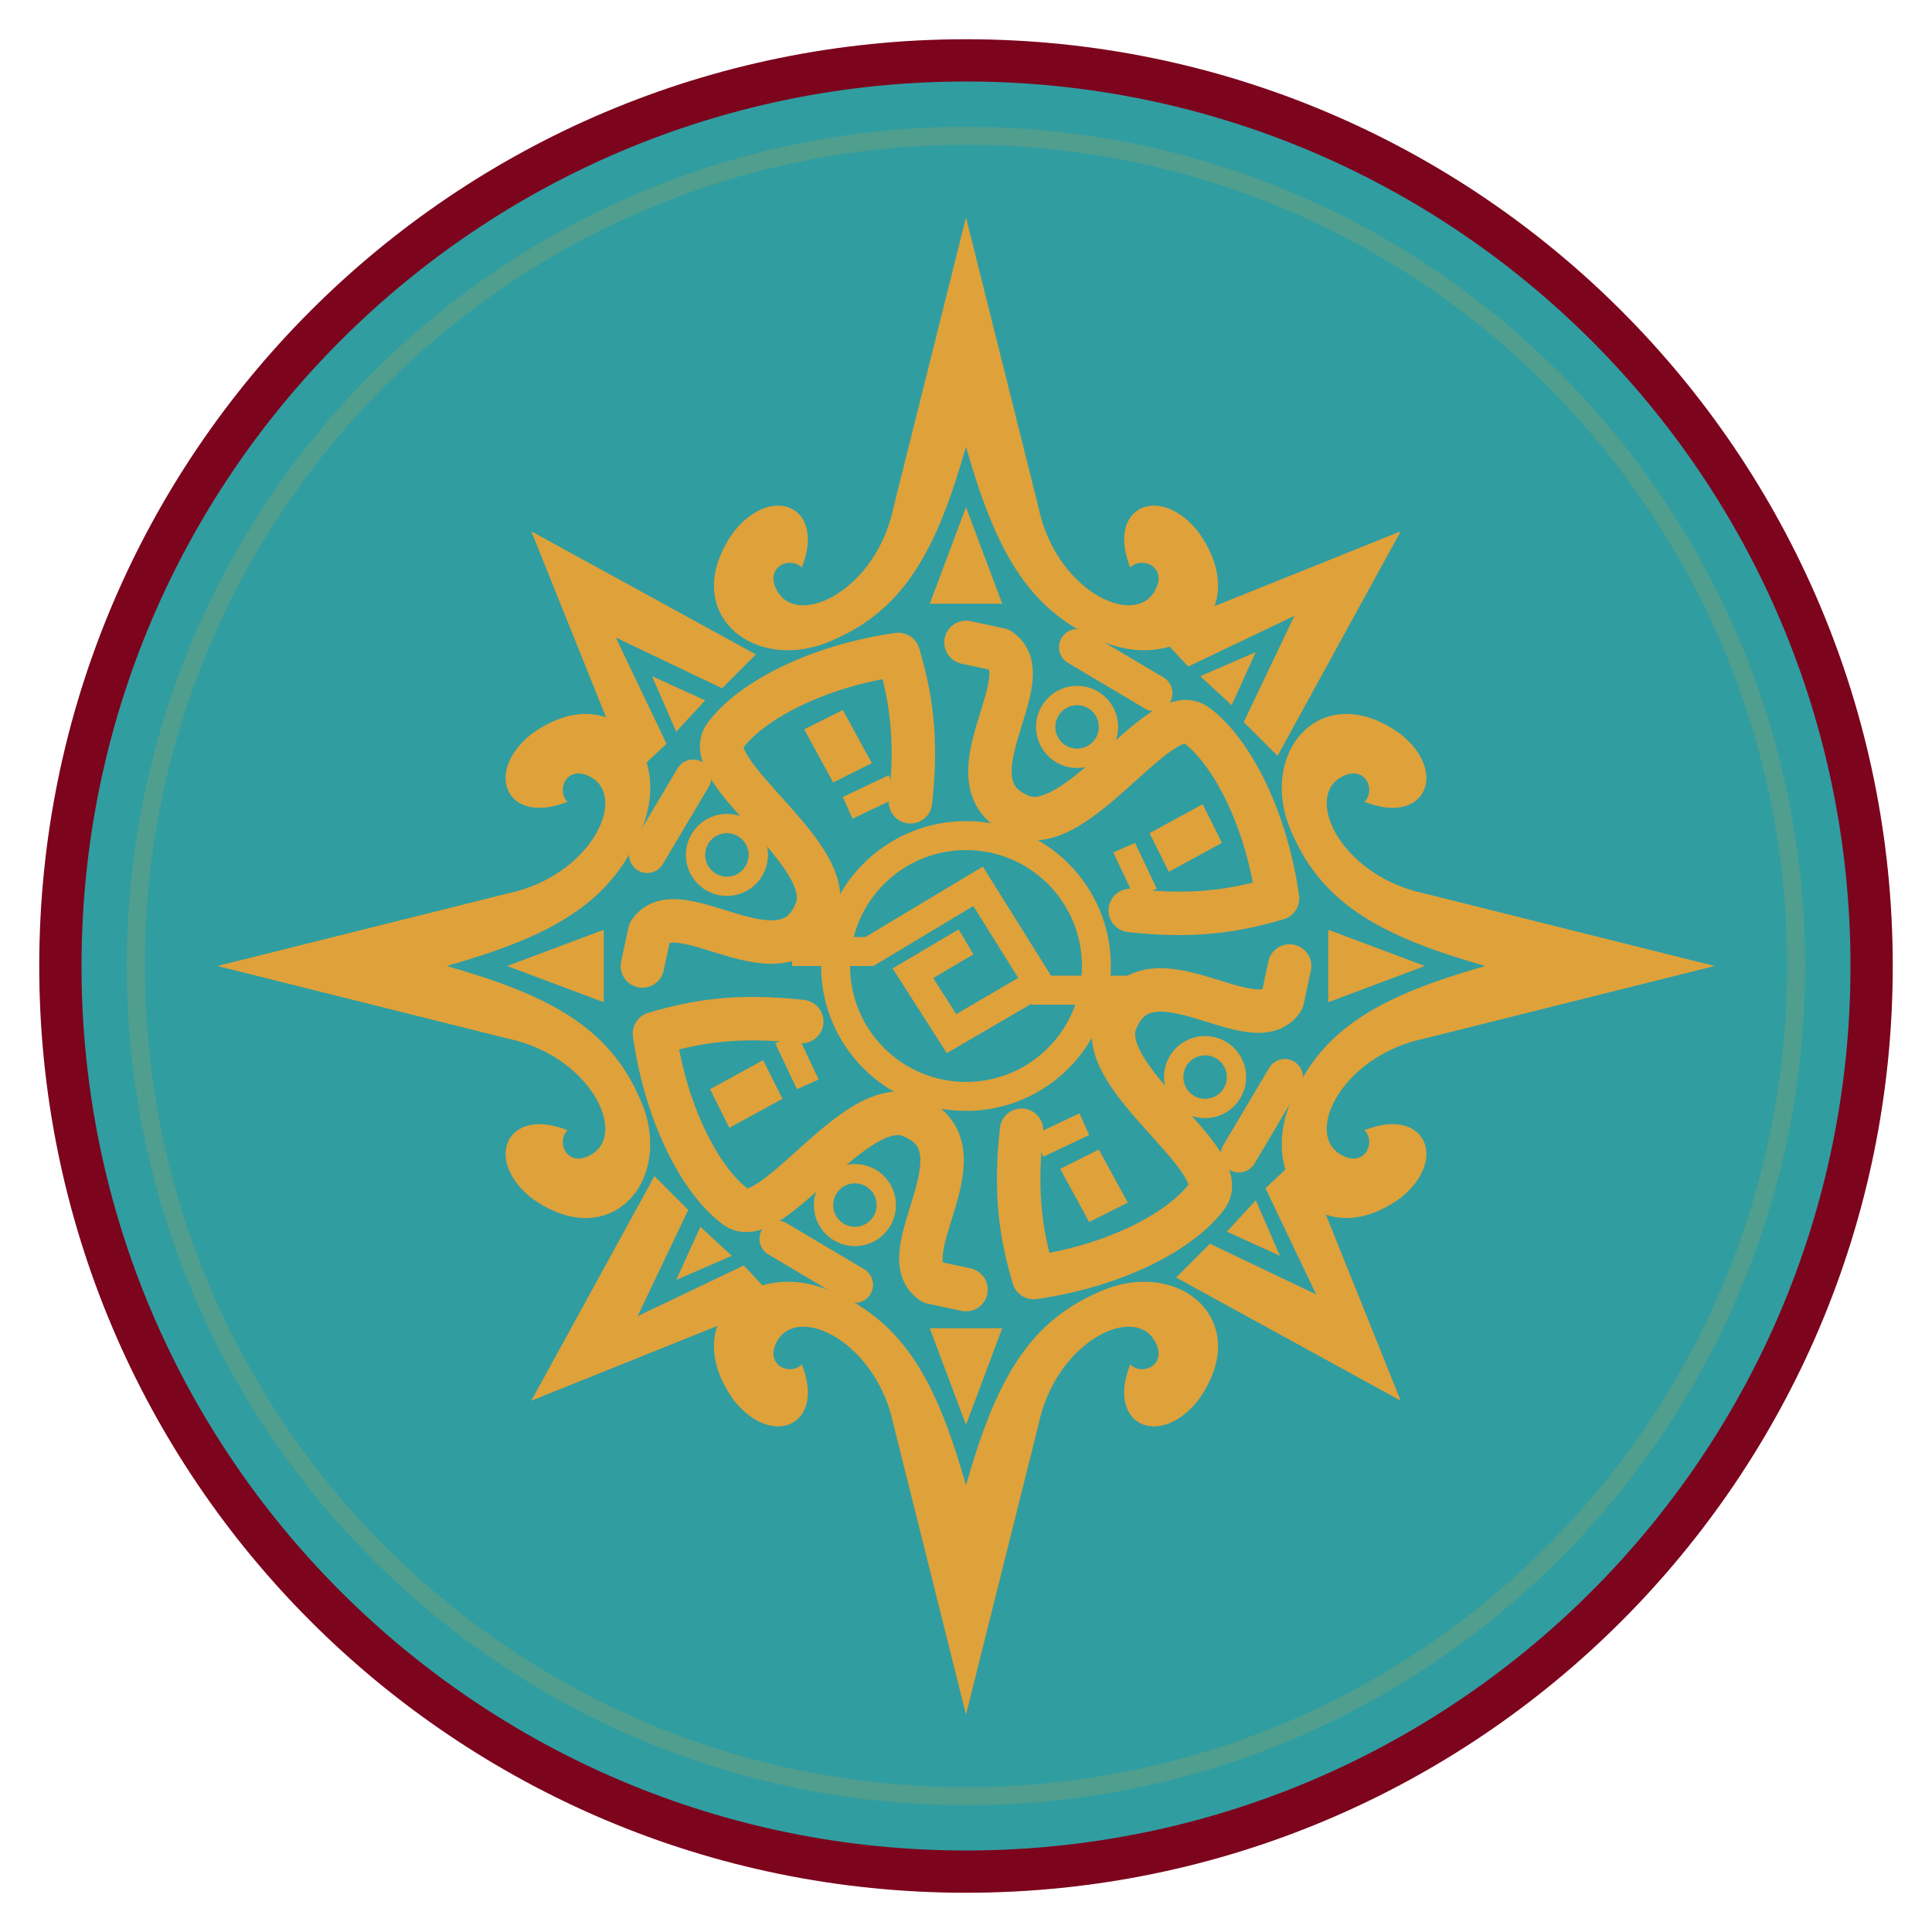
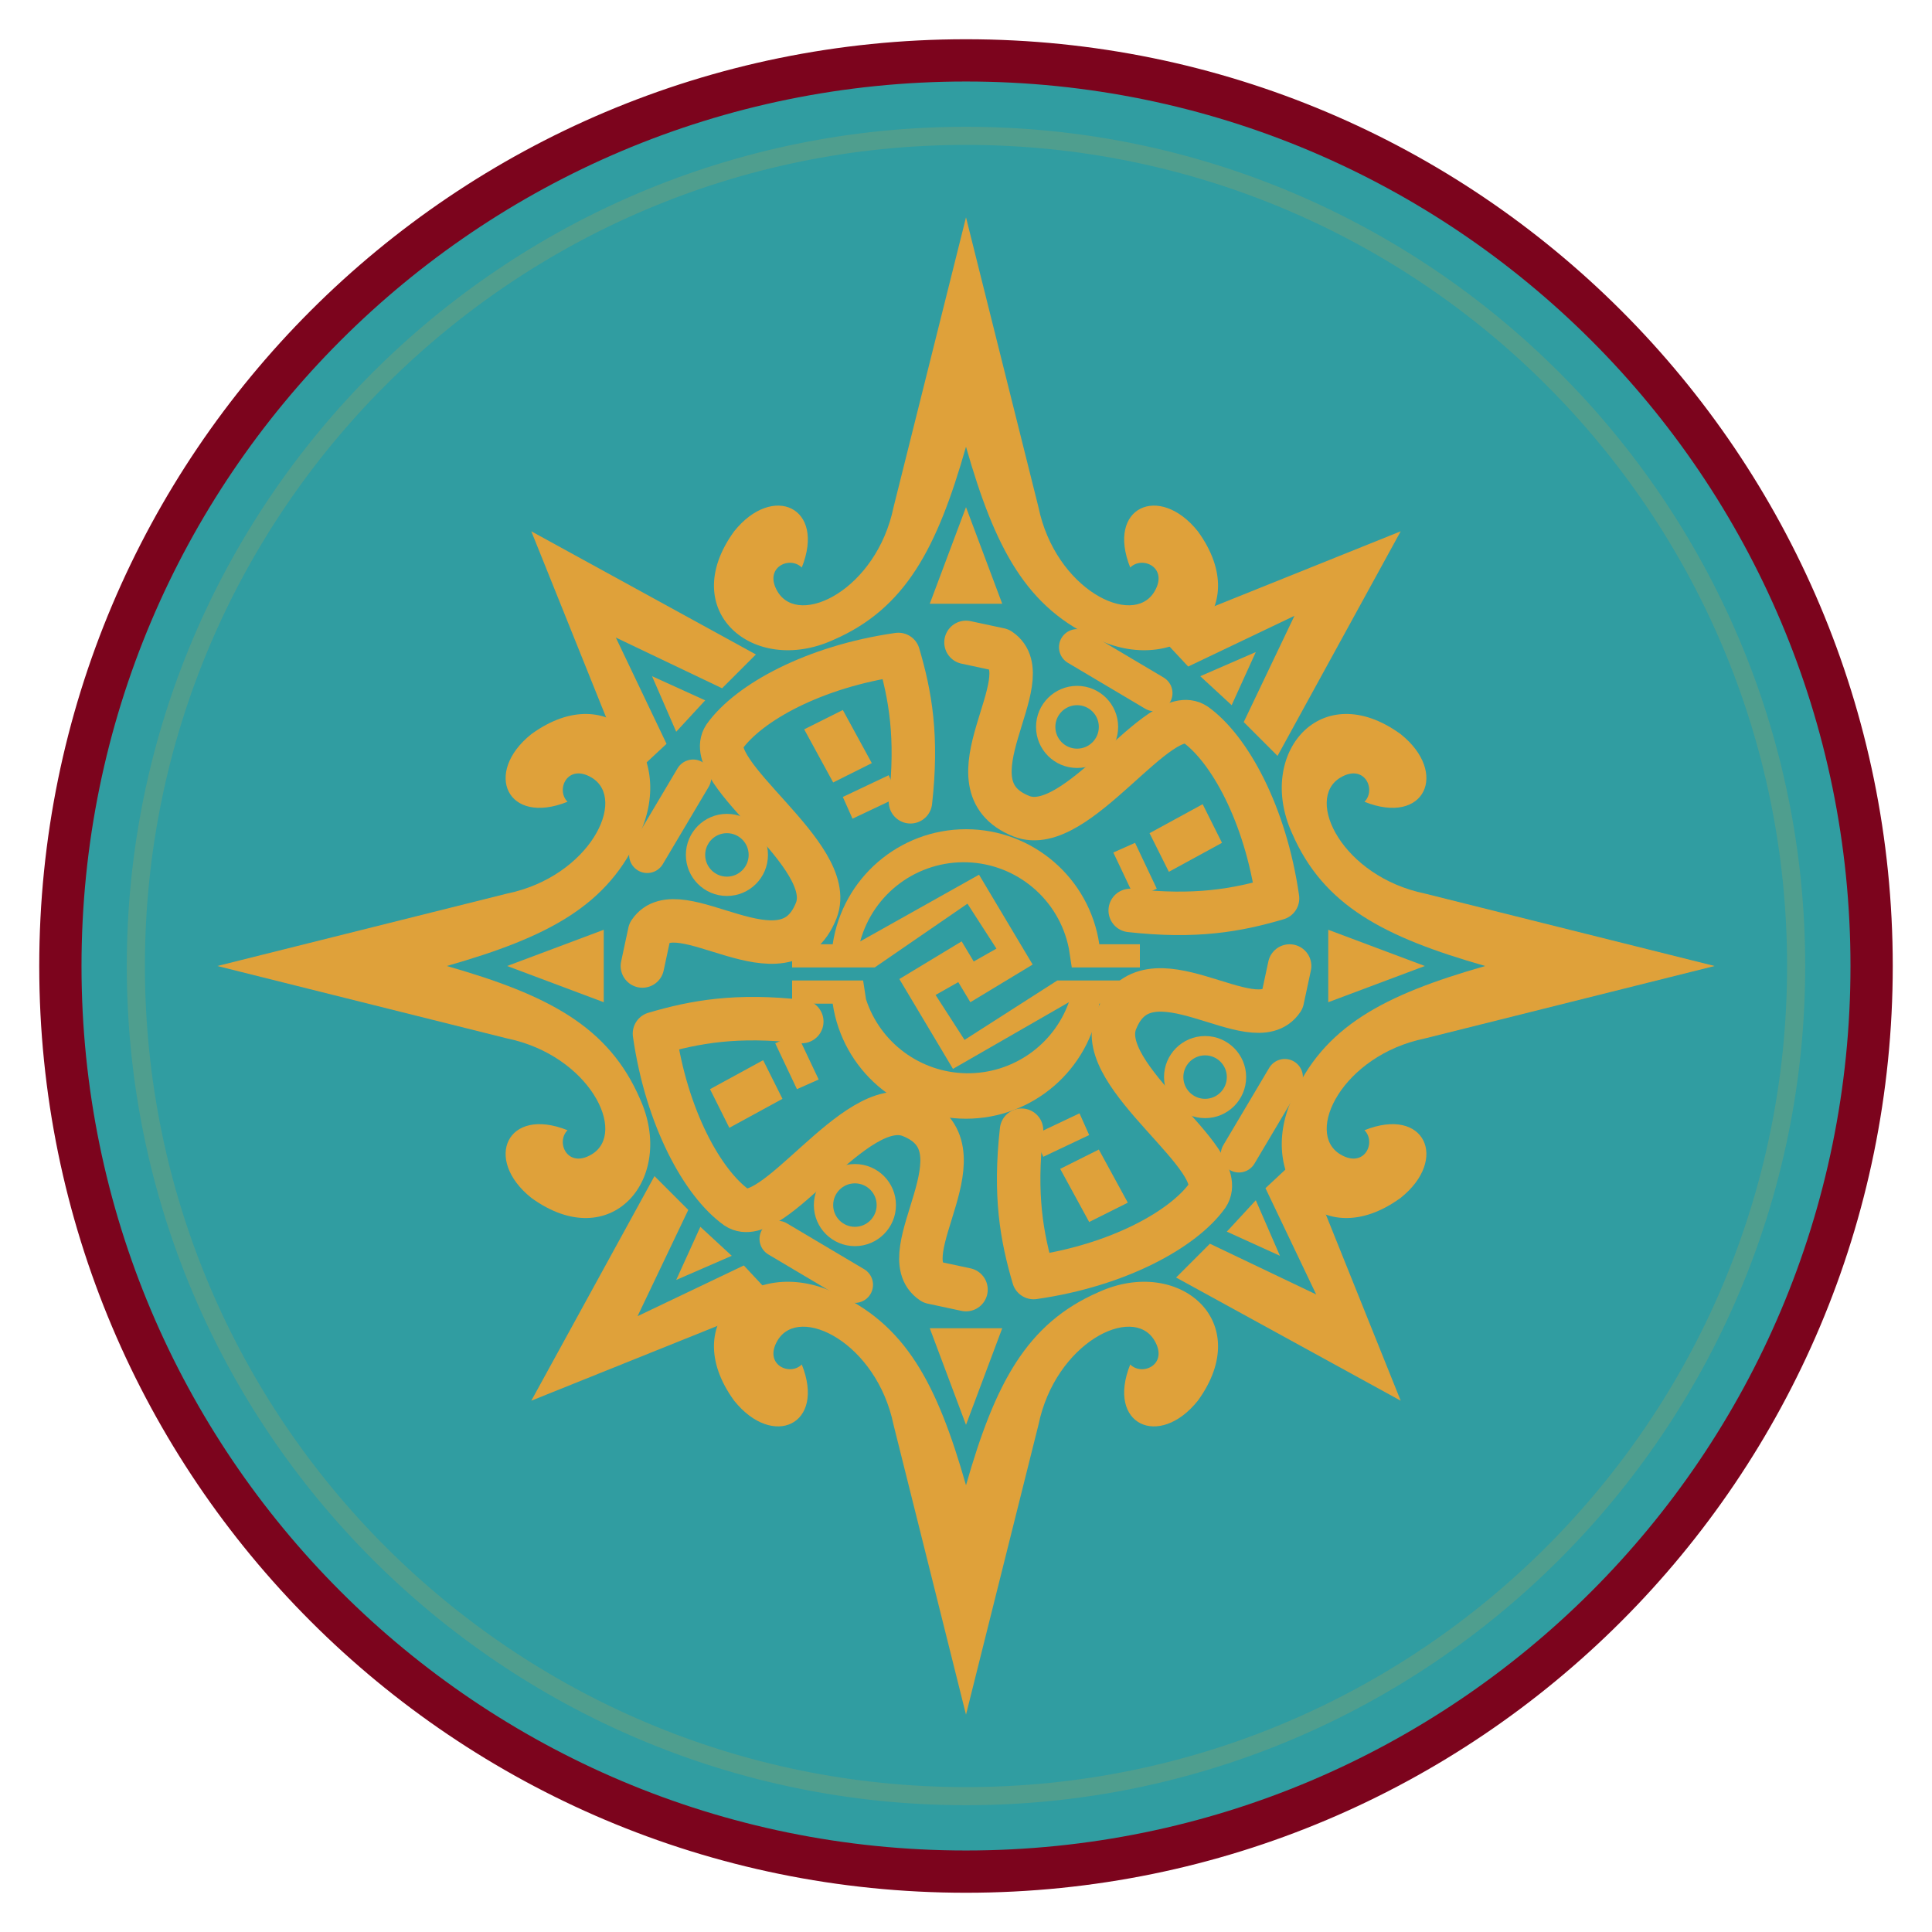
<svg xmlns="http://www.w3.org/2000/svg" viewBox="0 0 64 64" style="--main:#DFA13A;--detail:#7C041D;--base:#309DA1;--blue:#64B2CA">
  <circle cx="32" cy="32" r="30" fill="#309DA1" stroke="#7C041D" stroke-width="1.4" />
  <circle cx="32" cy="32" r="27.5" fill="none" stroke="#DFA13A" stroke-opacity=".18" stroke-width=".6" />
  <g transform="translate(6.4 6.4) scale(.8)">
    <g fill="#DFA13A">
      <g transform="rotate(0 32 32)">
        <path d="M32 1L35 13C35.7 16.4 38.9 18 39.8 16.5C40.4 15.5 39.3 15 38.8 15.5C37.8 13 40 12 41.6 14C44 17.3 40.8 20 37.5 18.5C34.5 17.2 33.2 14.7 32 10.5C30.8 14.7 29.5 17.2 26.5 18.5C23.2 20 20 17.3 22.4 14C24 12 26.2 13 25.2 15.5C24.7 15 23.6 15.5 24.2 16.5C25.1 18 28.3 16.4 29 13Z" />
        <path d="M32 13L33.5 17H30.5Z" />
        <path d="M14 14L23.3 19.1L21.9 20.5L17.5 18.4L19.6 22.8L18.1 24.2Z" />
        <path d="M19 20L21.2 21L20 22.3Z" />
        <path d="M29.7 25.2C30 22.5 29.7 20.8 29.2 19.1C25.7 19.6 23 21.1 22 22.5C21 24 26.7 27.4 25.8 29.7C24.5 33 20.1 28.8 18.9 30.6L18.6 32" fill="none" stroke="#DFA13A" stroke-width="1.8" stroke-linecap="round" stroke-linejoin="round" />
        <path d="M20.7 24.2L18.8 27.4" fill="none" stroke="#DFA13A" stroke-width="1.5" stroke-linecap="round" />
        <circle cx="22.1" cy="27.4" r="1.3" fill="none" stroke="#DFA13A" stroke-width=".8" />
        <path d="M25.3 22.2L26.9 21.4L28.1 23.6L26.5 24.4ZM26.9 25L28.8 24.1L29.2 25L27.3 25.9Z" />
      </g>
      <g transform="rotate(90 32 32)">
        <path d="M32 1L35 13C35.7 16.4 38.9 18 39.8 16.5C40.4 15.5 39.3 15 38.8 15.5C37.8 13 40 12 41.6 14C44 17.3 40.8 20 37.5 18.5C34.5 17.2 33.2 14.7 32 10.5C30.8 14.7 29.5 17.2 26.5 18.5C23.2 20 20 17.3 22.4 14C24 12 26.2 13 25.2 15.5C24.7 15 23.6 15.5 24.2 16.5C25.1 18 28.3 16.4 29 13Z" />
        <path d="M32 13L33.5 17H30.5Z" />
        <path d="M14 14L23.3 19.1L21.9 20.5L17.5 18.4L19.6 22.8L18.1 24.2Z" />
        <path d="M19 20L21.2 21L20 22.3Z" />
        <path d="M29.7 25.2C30 22.5 29.7 20.8 29.2 19.1C25.7 19.6 23 21.1 22 22.5C21 24 26.7 27.4 25.8 29.7C24.5 33 20.1 28.8 18.9 30.6L18.6 32" fill="none" stroke="#DFA13A" stroke-width="1.8" stroke-linecap="round" stroke-linejoin="round" />
        <path d="M20.7 24.2L18.8 27.4" fill="none" stroke="#DFA13A" stroke-width="1.5" stroke-linecap="round" />
        <circle cx="22.1" cy="27.4" r="1.3" fill="none" stroke="#DFA13A" stroke-width=".8" />
        <path d="M25.3 22.2L26.9 21.4L28.1 23.6L26.5 24.4ZM26.9 25L28.8 24.1L29.2 25L27.3 25.9Z" />
      </g>
      <g transform="rotate(180 32 32)">
        <path d="M32 1L35 13C35.7 16.4 38.9 18 39.8 16.5C40.4 15.5 39.3 15 38.8 15.5C37.8 13 40 12 41.6 14C44 17.3 40.8 20 37.5 18.5C34.5 17.2 33.2 14.7 32 10.5C30.8 14.7 29.5 17.2 26.5 18.5C23.2 20 20 17.3 22.4 14C24 12 26.2 13 25.2 15.5C24.7 15 23.6 15.5 24.2 16.5C25.1 18 28.3 16.4 29 13Z" />
        <path d="M32 13L33.5 17H30.5Z" />
        <path d="M14 14L23.3 19.1L21.9 20.5L17.5 18.4L19.6 22.8L18.1 24.2Z" />
        <path d="M19 20L21.2 21L20 22.3Z" />
        <path d="M29.7 25.2C30 22.5 29.7 20.8 29.2 19.1C25.7 19.6 23 21.1 22 22.5C21 24 26.7 27.4 25.8 29.7C24.5 33 20.1 28.8 18.9 30.6L18.6 32" fill="none" stroke="#DFA13A" stroke-width="1.8" stroke-linecap="round" stroke-linejoin="round" />
        <path d="M20.7 24.2L18.8 27.4" fill="none" stroke="#DFA13A" stroke-width="1.5" stroke-linecap="round" />
        <circle cx="22.1" cy="27.4" r="1.3" fill="none" stroke="#DFA13A" stroke-width=".8" />
        <path d="M25.3 22.2L26.9 21.4L28.1 23.6L26.5 24.4ZM26.9 25L28.8 24.1L29.2 25L27.3 25.9Z" />
      </g>
      <g transform="rotate(270 32 32)">
        <path d="M32 1L35 13C35.7 16.4 38.9 18 39.8 16.5C40.4 15.5 39.3 15 38.8 15.5C37.8 13 40 12 41.6 14C44 17.3 40.8 20 37.5 18.5C34.5 17.2 33.2 14.7 32 10.5C30.8 14.7 29.5 17.2 26.5 18.5C23.2 20 20 17.3 22.4 14C24 12 26.2 13 25.2 15.5C24.7 15 23.6 15.5 24.2 16.5C25.1 18 28.3 16.4 29 13Z" />
        <path d="M32 13L33.5 17H30.5Z" />
        <path d="M14 14L23.3 19.1L21.9 20.5L17.5 18.4L19.6 22.8L18.1 24.2Z" />
        <path d="M19 20L21.2 21L20 22.3Z" />
        <path d="M29.7 25.2C30 22.5 29.7 20.8 29.2 19.1C25.7 19.6 23 21.1 22 22.5C21 24 26.7 27.4 25.8 29.7C24.5 33 20.1 28.8 18.9 30.6L18.6 32" fill="none" stroke="#DFA13A" stroke-width="1.8" stroke-linecap="round" stroke-linejoin="round" />
        <path d="M20.7 24.2L18.8 27.4" fill="none" stroke="#DFA13A" stroke-width="1.5" stroke-linecap="round" />
        <circle cx="22.1" cy="27.4" r="1.3" fill="none" stroke="#DFA13A" stroke-width=".8" />
        <path d="M25.3 22.2L26.9 21.4L28.1 23.6L26.5 24.4ZM26.9 25L28.8 24.1L29.2 25L27.3 25.9Z" />
      </g>
-       <circle cx="32" cy="32" r="5.4" fill="none" stroke="#DFA13A" stroke-width="1.2" />
-       <path d="M24.8 31.4H28L32.5 28.7L35 32.7L31.4 34.8L29.8 32.3L32 31" fill="none" stroke="#DFA13A" stroke-width="1.2" stroke-linejoin="miter" />
-       <path d="M34.7 33H39.2" fill="none" stroke="#DFA13A" stroke-width="1.2" />
+       <g transform="translate(24.8 24.8) scale(.06)">
+         <path d="M28 105A93 93 0 0 1 212 105H240V121H193L191 108A74 74 0 0 0 47 103L129 57L166 119L123 145L111 125L141 108L121 77L57 121H0V105Z" />
+         <path d="M0 130H49L51 143A74 74 0 0 0 191 145L111 191L74 129L117 103L129 123L99 140L119 171L183 130H240V146H212A93 93 0 0 1 28 146H0Z" />
+       </g>
    </g>
  </g>
</svg>
